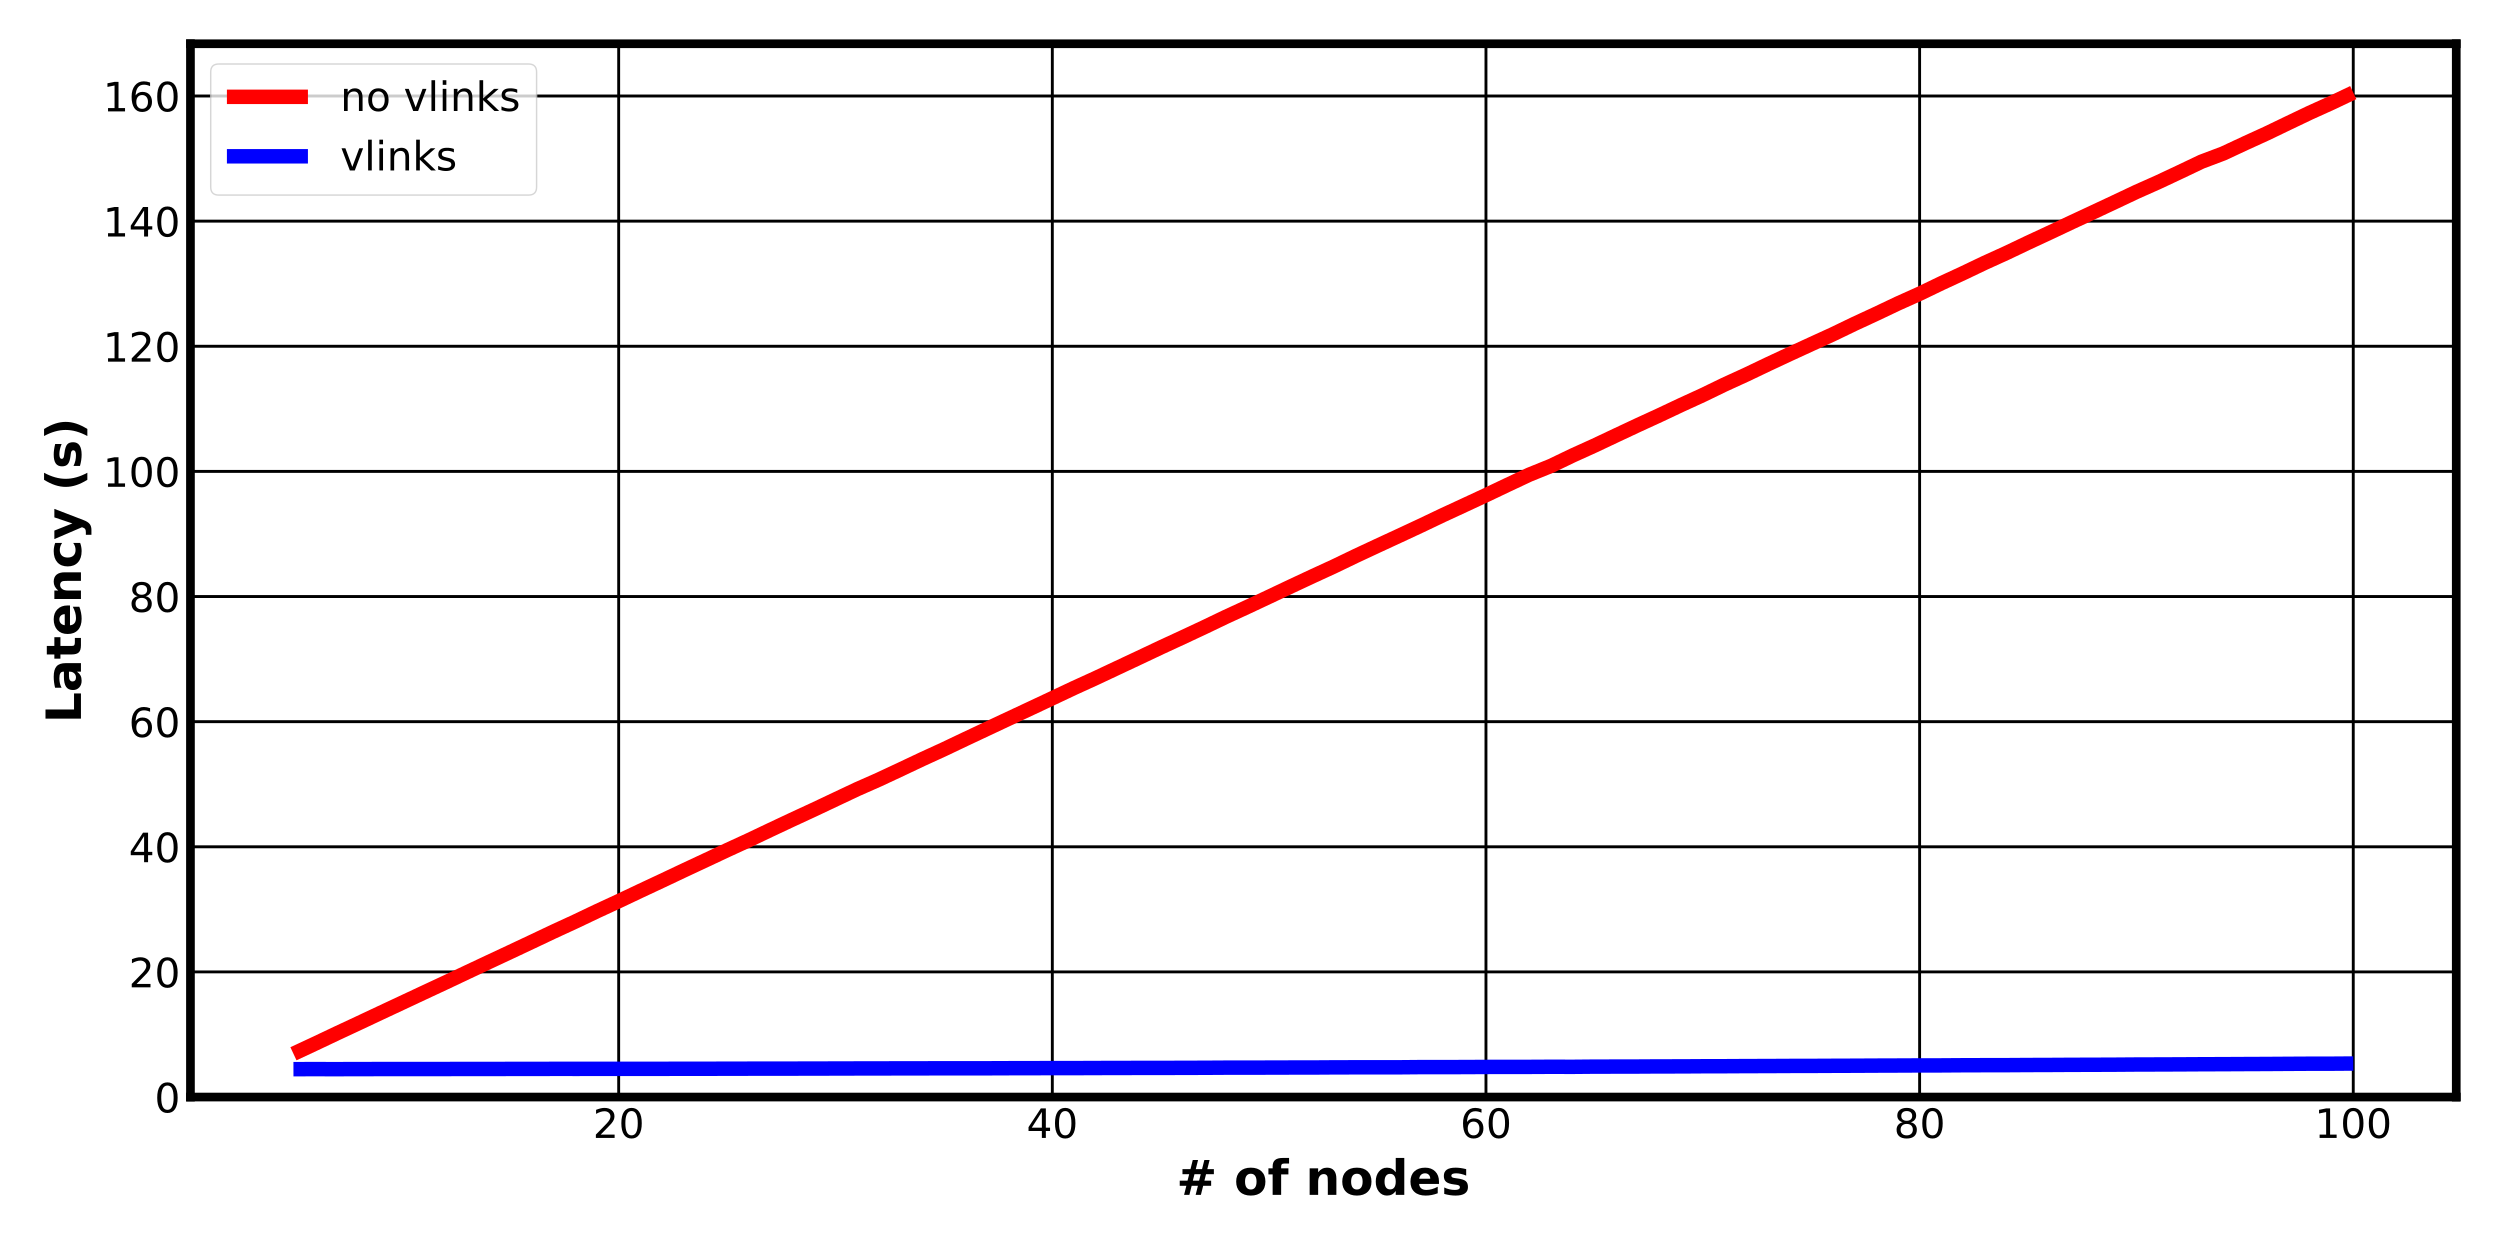
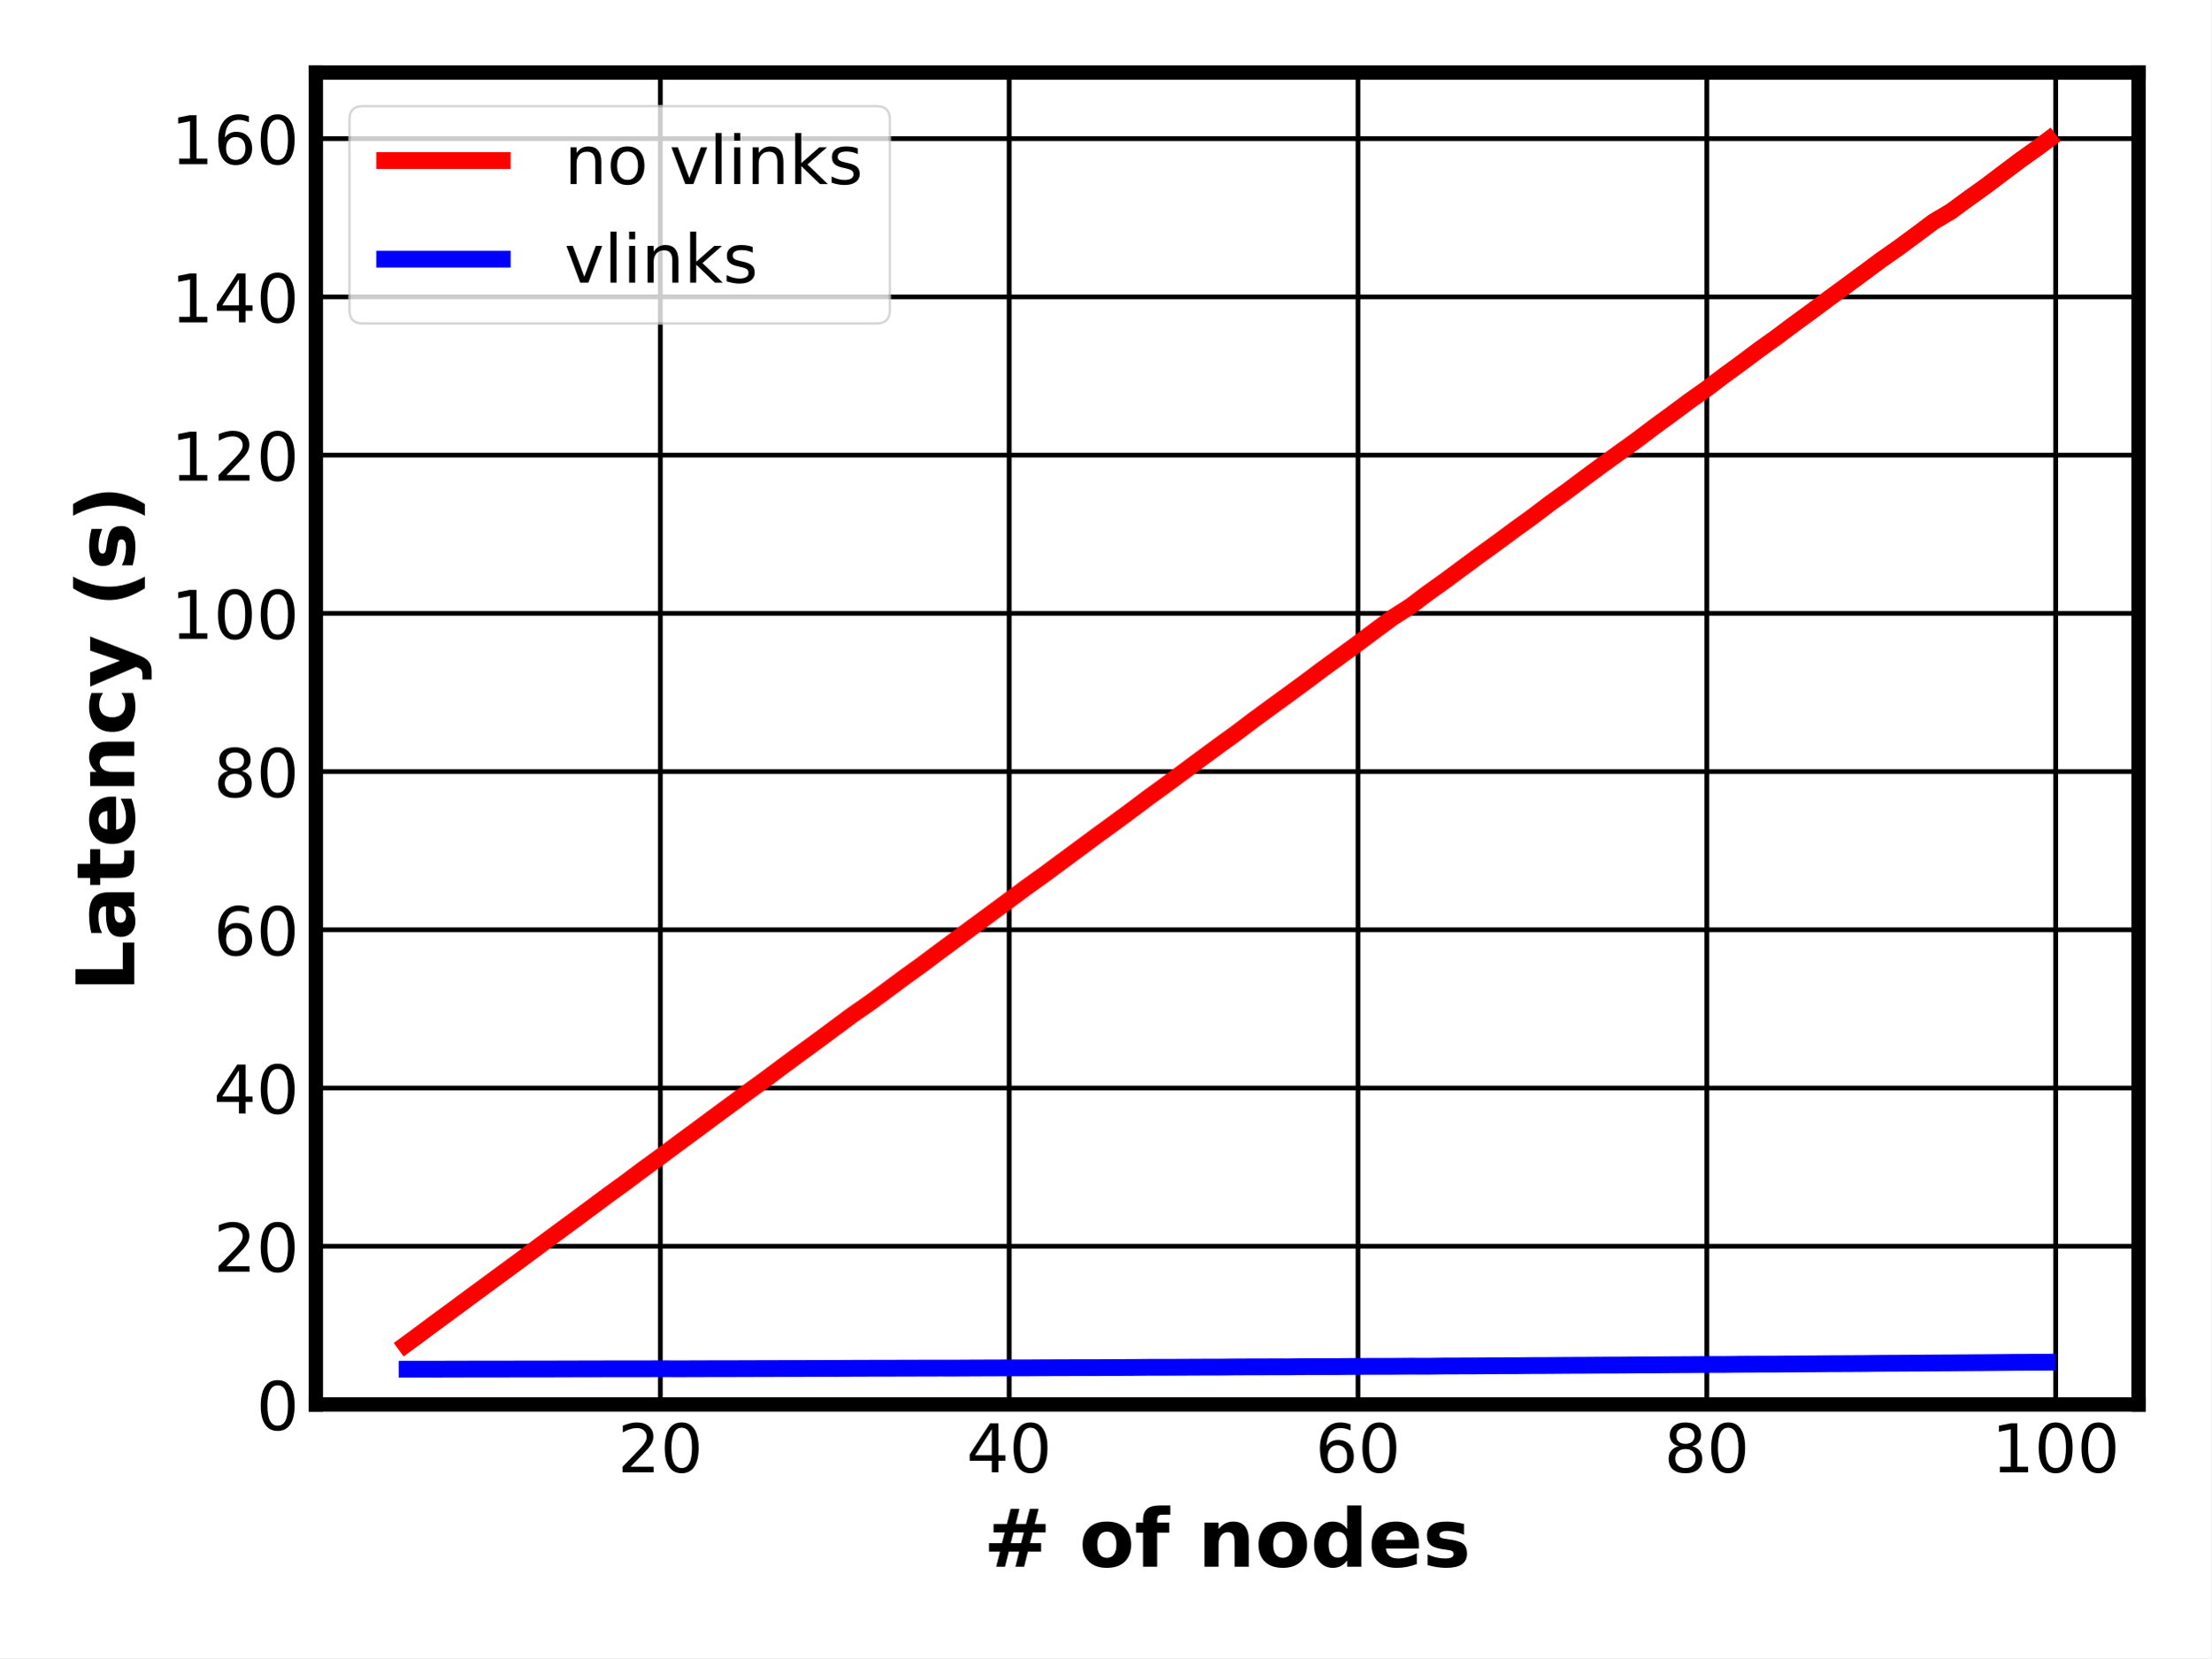
- <svg xmlns="http://www.w3.org/2000/svg" xmlns:xlink="http://www.w3.org/1999/xlink" width="864pt" height="432pt" viewBox="0 0 864 432" version="1.1">
+ <svg xmlns="http://www.w3.org/2000/svg" xmlns:xlink="http://www.w3.org/1999/xlink" width="460.8pt" height="345.6pt" viewBox="0 0 460.8 345.6" version="1.1">
  <defs>
    <style type="text/css">*{stroke-linejoin: round; stroke-linecap: butt}</style>
  </defs>
  <g id="figure_1">
    <g id="patch_1">
-       <path d="M 0 432  L 864 432  L 864 0  L 0 0  z " style="fill: #ffffff" />
+       <path d="M 0 345.6  L 460.8 345.6  L 460.8 0  L 0 0  z " style="fill: #ffffff" />
    </g>
    <g id="axes_1">
      <g id="patch_2">
-         <path d="M 65.82 379.14  L 848.88 379.14  L 848.88 15.12  L 65.82 15.12  z " style="fill: #ffffff" />
+         <path d="M 65.82 292.74  L 445.68 292.74  L 445.68 15.12  L 65.82 15.12  z " style="fill: #ffffff" />
      </g>
      <g id="matplotlib.axis_1">
        <g id="xtick_1">
          <g id="line2d_1">
-             <path d="M 213.815 379.14  L 213.815 15.12  " clip-path="url(#p1ee09da853)" style="fill: none; stroke: #000000" />
+             <path d="M 137.612 292.74  L 137.612 15.12  " clip-path="url(#pcc342963d4)" style="fill: none; stroke: #000000" />
          </g>
          <g id="line2d_2" />
          <g id="text_1">
-             <g transform="translate(204.9071 393.2778) scale(0.14 -0.14)">
+             <g transform="translate(128.7042 306.8778) scale(0.14 -0.14)">
              <defs>
                <path id="DejaVuSans-32" d="M 1228 531  L 3431 531  L 3431 0  L 469 0  L 469 531  Q 828 903 1448 1529  Q 2069 2156 2228 2338  Q 2531 2678 2651 2914  Q 2772 3150 2772 3378  Q 2772 3750 2511 3984  Q 2250 4219 1831 4219  Q 1534 4219 1204 4116  Q 875 4013 500 3803  L 500 4441  Q 881 4594 1212 4672  Q 1544 4750 1819 4750  Q 2544 4750 2975 4387  Q 3406 4025 3406 3419  Q 3406 3131 3298 2873  Q 3191 2616 2906 2266  Q 2828 2175 2409 1742  Q 1991 1309 1228 531  z " transform="scale(0.015625)" />
                <path id="DejaVuSans-30" d="M 2034 4250  Q 1547 4250 1301 3770  Q 1056 3291 1056 2328  Q 1056 1369 1301 889  Q 1547 409 2034 409  Q 2525 409 2770 889  Q 3016 1369 3016 2328  Q 3016 3291 2770 3770  Q 2525 4250 2034 4250  z M 2034 4750  Q 2819 4750 3233 4129  Q 3647 3509 3647 2328  Q 3647 1150 3233 529  Q 2819 -91 2034 -91  Q 1250 -91 836 529  Q 422 1150 422 2328  Q 422 3509 836 4129  Q 1250 4750 2034 4750  z " transform="scale(0.015625)" />
              </defs>
              <use xlink:href="#DejaVuSans-32" />
              <use xlink:href="#DejaVuSans-30" x="63.623" />
            </g>
          </g>
        </g>
        <g id="xtick_2">
          <g id="line2d_3">
-             <path d="M 363.683 379.14  L 363.683 15.12  " clip-path="url(#p1ee09da853)" style="fill: none; stroke: #000000" />
+             <path d="M 210.312 292.74  L 210.312 15.12  " clip-path="url(#pcc342963d4)" style="fill: none; stroke: #000000" />
          </g>
          <g id="line2d_4" />
          <g id="text_2">
-             <g transform="translate(354.775 393.2778) scale(0.14 -0.14)">
+             <g transform="translate(201.4047 306.8778) scale(0.14 -0.14)">
              <defs>
                <path id="DejaVuSans-34" d="M 2419 4116  L 825 1625  L 2419 1625  L 2419 4116  z M 2253 4666  L 3047 4666  L 3047 1625  L 3713 1625  L 3713 1100  L 3047 1100  L 3047 0  L 2419 0  L 2419 1100  L 313 1100  L 313 1709  L 2253 4666  z " transform="scale(0.015625)" />
              </defs>
              <use xlink:href="#DejaVuSans-34" />
              <use xlink:href="#DejaVuSans-30" x="63.623" />
            </g>
          </g>
        </g>
        <g id="xtick_3">
          <g id="line2d_5">
-             <path d="M 513.55 379.14  L 513.55 15.12  " clip-path="url(#p1ee09da853)" style="fill: none; stroke: #000000" />
+             <path d="M 283.013 292.74  L 283.013 15.12  " clip-path="url(#pcc342963d4)" style="fill: none; stroke: #000000" />
          </g>
          <g id="line2d_6" />
          <g id="text_3">
-             <g transform="translate(504.643 393.2778) scale(0.14 -0.14)">
+             <g transform="translate(274.1052 306.8778) scale(0.14 -0.14)">
              <defs>
                <path id="DejaVuSans-36" d="M 2113 2584  Q 1688 2584 1439 2293  Q 1191 2003 1191 1497  Q 1191 994 1439 701  Q 1688 409 2113 409  Q 2538 409 2786 701  Q 3034 994 3034 1497  Q 3034 2003 2786 2293  Q 2538 2584 2113 2584  z M 3366 4563  L 3366 3988  Q 3128 4100 2886 4159  Q 2644 4219 2406 4219  Q 1781 4219 1451 3797  Q 1122 3375 1075 2522  Q 1259 2794 1537 2939  Q 1816 3084 2150 3084  Q 2853 3084 3261 2657  Q 3669 2231 3669 1497  Q 3669 778 3244 343  Q 2819 -91 2113 -91  Q 1303 -91 875 529  Q 447 1150 447 2328  Q 447 3434 972 4092  Q 1497 4750 2381 4750  Q 2619 4750 2861 4703  Q 3103 4656 3366 4563  z " transform="scale(0.015625)" />
              </defs>
              <use xlink:href="#DejaVuSans-36" />
              <use xlink:href="#DejaVuSans-30" x="63.623" />
            </g>
          </g>
        </g>
        <g id="xtick_4">
          <g id="line2d_7">
-             <path d="M 663.418 379.14  L 663.418 15.12  " clip-path="url(#p1ee09da853)" style="fill: none; stroke: #000000" />
+             <path d="M 355.713 292.74  L 355.713 15.12  " clip-path="url(#pcc342963d4)" style="fill: none; stroke: #000000" />
          </g>
          <g id="line2d_8" />
          <g id="text_4">
-             <g transform="translate(654.5109 393.2778) scale(0.14 -0.14)">
+             <g transform="translate(346.8057 306.8778) scale(0.14 -0.14)">
              <defs>
                <path id="DejaVuSans-38" d="M 2034 2216  Q 1584 2216 1326 1975  Q 1069 1734 1069 1313  Q 1069 891 1326 650  Q 1584 409 2034 409  Q 2484 409 2743 651  Q 3003 894 3003 1313  Q 3003 1734 2745 1975  Q 2488 2216 2034 2216  z M 1403 2484  Q 997 2584 770 2862  Q 544 3141 544 3541  Q 544 4100 942 4425  Q 1341 4750 2034 4750  Q 2731 4750 3128 4425  Q 3525 4100 3525 3541  Q 3525 3141 3298 2862  Q 3072 2584 2669 2484  Q 3125 2378 3379 2068  Q 3634 1759 3634 1313  Q 3634 634 3220 271  Q 2806 -91 2034 -91  Q 1263 -91 848 271  Q 434 634 434 1313  Q 434 1759 690 2068  Q 947 2378 1403 2484  z M 1172 3481  Q 1172 3119 1398 2916  Q 1625 2713 2034 2713  Q 2441 2713 2670 2916  Q 2900 3119 2900 3481  Q 2900 3844 2670 4047  Q 2441 4250 2034 4250  Q 1625 4250 1398 4047  Q 1172 3844 1172 3481  z " transform="scale(0.015625)" />
              </defs>
              <use xlink:href="#DejaVuSans-38" />
              <use xlink:href="#DejaVuSans-30" x="63.623" />
            </g>
          </g>
        </g>
        <g id="xtick_5">
          <g id="line2d_9">
-             <path d="M 813.286 379.14  L 813.286 15.12  " clip-path="url(#p1ee09da853)" style="fill: none; stroke: #000000" />
+             <path d="M 428.414 292.74  L 428.414 15.12  " clip-path="url(#pcc342963d4)" style="fill: none; stroke: #000000" />
          </g>
          <g id="line2d_10" />
          <g id="text_5">
-             <g transform="translate(799.9251 393.2778) scale(0.14 -0.14)">
+             <g transform="translate(415.0524 306.8778) scale(0.14 -0.14)">
              <defs>
                <path id="DejaVuSans-31" d="M 794 531  L 1825 531  L 1825 4091  L 703 3866  L 703 4441  L 1819 4666  L 2450 4666  L 2450 531  L 3481 531  L 3481 0  L 794 0  L 794 531  z " transform="scale(0.015625)" />
              </defs>
              <use xlink:href="#DejaVuSans-31" />
              <use xlink:href="#DejaVuSans-30" x="63.623" />
              <use xlink:href="#DejaVuSans-30" x="127.246" />
            </g>
          </g>
        </g>
        <g id="text_6">
-           <g transform="translate(406.5772 412.9547) scale(0.168 -0.168)">
+           <g transform="translate(204.9772 326.5548) scale(0.168 -0.168)">
            <defs>
              <path id="DejaVuSans-Bold-23" d="M 2847 4594  L 2547 3391  L 3372 3391  L 3675 4594  L 4366 4594  L 4063 3391  L 4928 3391  L 4928 2725  L 3897 2725  L 3681 1869  L 4569 1869  L 4569 1197  L 3519 1197  L 3219 0  L 2528 0  L 2828 1197  L 2003 1197  L 1703 0  L 1006 0  L 1306 1197  L 434 1197  L 434 1869  L 1459 1869  L 1678 2725  L 794 2725  L 794 3391  L 1850 3391  L 2150 4594  L 2847 4594  z M 3200 2725  L 2375 2725  L 2156 1869  L 2981 1869  L 3200 2725  z " transform="scale(0.015625)" />
              <path id="DejaVuSans-Bold-20" transform="scale(0.015625)" />
              <path id="DejaVuSans-Bold-6f" d="M 2203 2784  Q 1831 2784 1636 2517  Q 1441 2250 1441 1747  Q 1441 1244 1636 976  Q 1831 709 2203 709  Q 2569 709 2762 976  Q 2956 1244 2956 1747  Q 2956 2250 2762 2517  Q 2569 2784 2203 2784  z M 2203 3584  Q 3106 3584 3614 3096  Q 4122 2609 4122 1747  Q 4122 884 3614 396  Q 3106 -91 2203 -91  Q 1297 -91 786 396  Q 275 884 275 1747  Q 275 2609 786 3096  Q 1297 3584 2203 3584  z " transform="scale(0.015625)" />
              <path id="DejaVuSans-Bold-66" d="M 2841 4863  L 2841 4128  L 2222 4128  Q 1984 4128 1890 4042  Q 1797 3956 1797 3744  L 1797 3500  L 2753 3500  L 2753 2700  L 1797 2700  L 1797 0  L 678 0  L 678 2700  L 122 2700  L 122 3500  L 678 3500  L 678 3744  Q 678 4316 997 4589  Q 1316 4863 1984 4863  L 2841 4863  z " transform="scale(0.015625)" />
              <path id="DejaVuSans-Bold-6e" d="M 4056 2131  L 4056 0  L 2931 0  L 2931 347  L 2931 1631  Q 2931 2084 2911 2256  Q 2891 2428 2841 2509  Q 2775 2619 2662 2680  Q 2550 2741 2406 2741  Q 2056 2741 1856 2470  Q 1656 2200 1656 1722  L 1656 0  L 538 0  L 538 3500  L 1656 3500  L 1656 2988  Q 1909 3294 2193 3439  Q 2478 3584 2822 3584  Q 3428 3584 3742 3212  Q 4056 2841 4056 2131  z " transform="scale(0.015625)" />
              <path id="DejaVuSans-Bold-64" d="M 2919 2988  L 2919 4863  L 4044 4863  L 4044 0  L 2919 0  L 2919 506  Q 2688 197 2409 53  Q 2131 -91 1766 -91  Q 1119 -91 703 423  Q 288 938 288 1747  Q 288 2556 703 3070  Q 1119 3584 1766 3584  Q 2128 3584 2408 3439  Q 2688 3294 2919 2988  z M 2181 722  Q 2541 722 2730 984  Q 2919 1247 2919 1747  Q 2919 2247 2730 2509  Q 2541 2772 2181 2772  Q 1825 2772 1636 2509  Q 1447 2247 1447 1747  Q 1447 1247 1636 984  Q 1825 722 2181 722  z " transform="scale(0.015625)" />
              <path id="DejaVuSans-Bold-65" d="M 4031 1759  L 4031 1441  L 1416 1441  Q 1456 1047 1700 850  Q 1944 653 2381 653  Q 2734 653 3104 758  Q 3475 863 3866 1075  L 3866 213  Q 3469 63 3072 -14  Q 2675 -91 2278 -91  Q 1328 -91 801 392  Q 275 875 275 1747  Q 275 2603 792 3093  Q 1309 3584 2216 3584  Q 3041 3584 3536 3087  Q 4031 2591 4031 1759  z M 2881 2131  Q 2881 2450 2695 2645  Q 2509 2841 2209 2841  Q 1884 2841 1681 2658  Q 1478 2475 1428 2131  L 2881 2131  z " transform="scale(0.015625)" />
              <path id="DejaVuSans-Bold-73" d="M 3272 3391  L 3272 2541  Q 2913 2691 2578 2766  Q 2244 2841 1947 2841  Q 1628 2841 1473 2761  Q 1319 2681 1319 2516  Q 1319 2381 1436 2309  Q 1553 2238 1856 2203  L 2053 2175  Q 2913 2066 3209 1816  Q 3506 1566 3506 1031  Q 3506 472 3093 190  Q 2681 -91 1863 -91  Q 1516 -91 1145 -36  Q 775 19 384 128  L 384 978  Q 719 816 1070 734  Q 1422 653 1784 653  Q 2113 653 2278 743  Q 2444 834 2444 1013  Q 2444 1163 2330 1236  Q 2216 1309 1875 1350  L 1678 1375  Q 931 1469 631 1722  Q 331 1975 331 2491  Q 331 3047 712 3315  Q 1094 3584 1881 3584  Q 2191 3584 2531 3537  Q 2872 3491 3272 3391  z " transform="scale(0.015625)" />
            </defs>
            <use xlink:href="#DejaVuSans-Bold-23" />
            <use xlink:href="#DejaVuSans-Bold-20" x="83.789" />
            <use xlink:href="#DejaVuSans-Bold-6f" x="118.604" />
            <use xlink:href="#DejaVuSans-Bold-66" x="187.305" />
            <use xlink:href="#DejaVuSans-Bold-20" x="230.811" />
            <use xlink:href="#DejaVuSans-Bold-6e" x="265.625" />
            <use xlink:href="#DejaVuSans-Bold-6f" x="336.816" />
            <use xlink:href="#DejaVuSans-Bold-64" x="405.518" />
            <use xlink:href="#DejaVuSans-Bold-65" x="477.1" />
            <use xlink:href="#DejaVuSans-Bold-73" x="544.922" />
          </g>
        </g>
      </g>
      <g id="matplotlib.axis_2">
        <g id="ytick_1">
          <g id="line2d_11">
-             <path d="M 65.82 379.14  L 848.88 379.14  " clip-path="url(#p1ee09da853)" style="fill: none; stroke: #000000" />
+             <path d="M 65.82 292.74  L 445.68 292.74  " clip-path="url(#pcc342963d4)" style="fill: none; stroke: #000000" />
          </g>
          <g id="line2d_12" />
          <g id="text_7">
-             <g transform="translate(53.4125 384.4589) scale(0.14 -0.14)">
+             <g transform="translate(53.4125 298.0589) scale(0.14 -0.14)">
              <use xlink:href="#DejaVuSans-30" />
            </g>
          </g>
        </g>
        <g id="ytick_2">
          <g id="line2d_13">
-             <path d="M 65.82 335.895  L 848.88 335.895  " clip-path="url(#p1ee09da853)" style="fill: none; stroke: #000000" />
+             <path d="M 65.82 259.759  L 445.68 259.759  " clip-path="url(#pcc342963d4)" style="fill: none; stroke: #000000" />
          </g>
          <g id="line2d_14" />
          <g id="text_8">
-             <g transform="translate(44.505 341.214) scale(0.14 -0.14)">
+             <g transform="translate(44.505 265.0782) scale(0.14 -0.14)">
              <use xlink:href="#DejaVuSans-32" />
              <use xlink:href="#DejaVuSans-30" x="63.623" />
            </g>
          </g>
        </g>
        <g id="ytick_3">
          <g id="line2d_15">
-             <path d="M 65.82 292.65  L 848.88 292.65  " clip-path="url(#p1ee09da853)" style="fill: none; stroke: #000000" />
+             <path d="M 65.82 226.779  L 445.68 226.779  " clip-path="url(#pcc342963d4)" style="fill: none; stroke: #000000" />
          </g>
          <g id="line2d_16" />
          <g id="text_9">
-             <g transform="translate(44.505 297.9691) scale(0.14 -0.14)">
+             <g transform="translate(44.505 232.0974) scale(0.14 -0.14)">
              <use xlink:href="#DejaVuSans-34" />
              <use xlink:href="#DejaVuSans-30" x="63.623" />
            </g>
          </g>
        </g>
        <g id="ytick_4">
          <g id="line2d_17">
-             <path d="M 65.82 249.405  L 848.88 249.405  " clip-path="url(#p1ee09da853)" style="fill: none; stroke: #000000" />
+             <path d="M 65.82 193.798  L 445.68 193.798  " clip-path="url(#pcc342963d4)" style="fill: none; stroke: #000000" />
          </g>
          <g id="line2d_18" />
          <g id="text_10">
-             <g transform="translate(44.505 254.7242) scale(0.14 -0.14)">
+             <g transform="translate(44.505 199.1167) scale(0.14 -0.14)">
              <use xlink:href="#DejaVuSans-36" />
              <use xlink:href="#DejaVuSans-30" x="63.623" />
            </g>
          </g>
        </g>
        <g id="ytick_5">
          <g id="line2d_19">
-             <path d="M 65.82 206.16  L 848.88 206.16  " clip-path="url(#p1ee09da853)" style="fill: none; stroke: #000000" />
+             <path d="M 65.82 160.817  L 445.68 160.817  " clip-path="url(#pcc342963d4)" style="fill: none; stroke: #000000" />
          </g>
          <g id="line2d_20" />
          <g id="text_11">
-             <g transform="translate(44.505 211.4793) scale(0.14 -0.14)">
+             <g transform="translate(44.505 166.136) scale(0.14 -0.14)">
              <use xlink:href="#DejaVuSans-38" />
              <use xlink:href="#DejaVuSans-30" x="63.623" />
            </g>
          </g>
        </g>
        <g id="ytick_6">
          <g id="line2d_21">
-             <path d="M 65.82 162.916  L 848.88 162.916  " clip-path="url(#p1ee09da853)" style="fill: none; stroke: #000000" />
+             <path d="M 65.82 127.836  L 445.68 127.836  " clip-path="url(#pcc342963d4)" style="fill: none; stroke: #000000" />
          </g>
          <g id="line2d_22" />
          <g id="text_12">
-             <g transform="translate(35.5975 168.2345) scale(0.14 -0.14)">
+             <g transform="translate(35.5975 133.1552) scale(0.14 -0.14)">
              <use xlink:href="#DejaVuSans-31" />
              <use xlink:href="#DejaVuSans-30" x="63.623" />
              <use xlink:href="#DejaVuSans-30" x="127.246" />
            </g>
          </g>
        </g>
        <g id="ytick_7">
          <g id="line2d_23">
-             <path d="M 65.82 119.671  L 848.88 119.671  " clip-path="url(#p1ee09da853)" style="fill: none; stroke: #000000" />
+             <path d="M 65.82 94.856  L 445.68 94.856  " clip-path="url(#pcc342963d4)" style="fill: none; stroke: #000000" />
          </g>
          <g id="line2d_24" />
          <g id="text_13">
-             <g transform="translate(35.5975 124.9896) scale(0.14 -0.14)">
+             <g transform="translate(35.5975 100.1745) scale(0.14 -0.14)">
              <use xlink:href="#DejaVuSans-31" />
              <use xlink:href="#DejaVuSans-32" x="63.623" />
              <use xlink:href="#DejaVuSans-30" x="127.246" />
            </g>
          </g>
        </g>
        <g id="ytick_8">
          <g id="line2d_25">
-             <path d="M 65.82 76.426  L 848.88 76.426  " clip-path="url(#p1ee09da853)" style="fill: none; stroke: #000000" />
+             <path d="M 65.82 61.875  L 445.68 61.875  " clip-path="url(#pcc342963d4)" style="fill: none; stroke: #000000" />
          </g>
          <g id="line2d_26" />
          <g id="text_14">
-             <g transform="translate(35.5975 81.74467) scale(0.14 -0.14)">
+             <g transform="translate(35.5975 67.19377) scale(0.14 -0.14)">
              <use xlink:href="#DejaVuSans-31" />
              <use xlink:href="#DejaVuSans-34" x="63.623" />
              <use xlink:href="#DejaVuSans-30" x="127.246" />
            </g>
          </g>
        </g>
        <g id="ytick_9">
          <g id="line2d_27">
-             <path d="M 65.82 33.181  L 848.88 33.181  " clip-path="url(#p1ee09da853)" style="fill: none; stroke: #000000" />
+             <path d="M 65.82 28.894  L 445.68 28.894  " clip-path="url(#pcc342963d4)" style="fill: none; stroke: #000000" />
          </g>
          <g id="line2d_28" />
          <g id="text_15">
-             <g transform="translate(35.5975 38.49978) scale(0.14 -0.14)">
+             <g transform="translate(35.5975 34.21304) scale(0.14 -0.14)">
              <use xlink:href="#DejaVuSans-31" />
              <use xlink:href="#DejaVuSans-36" x="63.623" />
              <use xlink:href="#DejaVuSans-30" x="127.246" />
            </g>
          </g>
        </g>
        <g id="text_16">
-           <g transform="translate(27.97237 249.9004) rotate(-90) scale(0.168 -0.168)">
+           <g transform="translate(27.97237 206.7004) rotate(-90) scale(0.168 -0.168)">
            <defs>
              <path id="DejaVuSans-Bold-4c" d="M 588 4666  L 1791 4666  L 1791 909  L 3903 909  L 3903 0  L 588 0  L 588 4666  z " transform="scale(0.015625)" />
              <path id="DejaVuSans-Bold-61" d="M 2106 1575  Q 1756 1575 1579 1456  Q 1403 1338 1403 1106  Q 1403 894 1545 773  Q 1688 653 1941 653  Q 2256 653 2472 879  Q 2688 1106 2688 1447  L 2688 1575  L 2106 1575  z M 3816 1997  L 3816 0  L 2688 0  L 2688 519  Q 2463 200 2181 54  Q 1900 -91 1497 -91  Q 953 -91 614 226  Q 275 544 275 1050  Q 275 1666 698 1953  Q 1122 2241 2028 2241  L 2688 2241  L 2688 2328  Q 2688 2594 2478 2717  Q 2269 2841 1825 2841  Q 1466 2841 1156 2769  Q 847 2697 581 2553  L 581 3406  Q 941 3494 1303 3539  Q 1666 3584 2028 3584  Q 2975 3584 3395 3211  Q 3816 2838 3816 1997  z " transform="scale(0.015625)" />
              <path id="DejaVuSans-Bold-74" d="M 1759 4494  L 1759 3500  L 2913 3500  L 2913 2700  L 1759 2700  L 1759 1216  Q 1759 972 1856 886  Q 1953 800 2241 800  L 2816 800  L 2816 0  L 1856 0  Q 1194 0 917 276  Q 641 553 641 1216  L 641 2700  L 84 2700  L 84 3500  L 641 3500  L 641 4494  L 1759 4494  z " transform="scale(0.015625)" />
              <path id="DejaVuSans-Bold-63" d="M 3366 3391  L 3366 2478  Q 3138 2634 2908 2709  Q 2678 2784 2431 2784  Q 1963 2784 1702 2511  Q 1441 2238 1441 1747  Q 1441 1256 1702 982  Q 1963 709 2431 709  Q 2694 709 2930 787  Q 3166 866 3366 1019  L 3366 103  Q 3103 6 2833 -42  Q 2563 -91 2291 -91  Q 1344 -91 809 395  Q 275 881 275 1747  Q 275 2613 809 3098  Q 1344 3584 2291 3584  Q 2566 3584 2833 3536  Q 3100 3488 3366 3391  z " transform="scale(0.015625)" />
              <path id="DejaVuSans-Bold-79" d="M 78 3500  L 1197 3500  L 2138 1125  L 2938 3500  L 4056 3500  L 2584 -331  Q 2363 -916 2067 -1148  Q 1772 -1381 1288 -1381  L 641 -1381  L 641 -647  L 991 -647  Q 1275 -647 1404 -556  Q 1534 -466 1606 -231  L 1638 -134  L 78 3500  z " transform="scale(0.015625)" />
              <path id="DejaVuSans-Bold-28" d="M 2413 -844  L 1484 -844  Q 1006 -72 778 623  Q 550 1319 550 2003  Q 550 2688 779 3389  Q 1009 4091 1484 4856  L 2413 4856  Q 2013 4116 1813 3408  Q 1613 2700 1613 2009  Q 1613 1319 1811 609  Q 2009 -100 2413 -844  z " transform="scale(0.015625)" />
              <path id="DejaVuSans-Bold-29" d="M 513 -844  Q 913 -100 1113 609  Q 1313 1319 1313 2009  Q 1313 2700 1113 3408  Q 913 4116 513 4856  L 1441 4856  Q 1916 4091 2145 3389  Q 2375 2688 2375 2003  Q 2375 1319 2147 623  Q 1919 -72 1441 -844  L 513 -844  z " transform="scale(0.015625)" />
            </defs>
            <use xlink:href="#DejaVuSans-Bold-4c" />
            <use xlink:href="#DejaVuSans-Bold-61" x="63.721" />
            <use xlink:href="#DejaVuSans-Bold-74" x="131.201" />
            <use xlink:href="#DejaVuSans-Bold-65" x="179.004" />
            <use xlink:href="#DejaVuSans-Bold-6e" x="246.826" />
            <use xlink:href="#DejaVuSans-Bold-63" x="318.018" />
            <use xlink:href="#DejaVuSans-Bold-79" x="377.295" />
            <use xlink:href="#DejaVuSans-Bold-20" x="442.48" />
            <use xlink:href="#DejaVuSans-Bold-28" x="477.295" />
            <use xlink:href="#DejaVuSans-Bold-73" x="522.998" />
            <use xlink:href="#DejaVuSans-Bold-29" x="582.52" />
          </g>
        </g>
      </g>
      <g id="line2d_29">
-         <path d="M 101.414 364.178  L 108.907 360.683  L 116.4 357.131  L 123.894 353.634  L 131.387 350.108  L 138.881 346.598  L 146.374 343.085  L 153.867 339.59  L 161.361 336.042  L 168.854 332.517  L 176.348 329.012  L 183.841 325.483  L 191.334 321.935  L 198.828 318.483  L 206.321 314.91  L 213.815 311.443  L 221.308 307.89  L 228.801 304.383  L 236.295 300.84  L 243.788 297.335  L 251.282 293.813  L 258.775 290.368  L 266.268 286.803  L 273.762 283.279  L 281.255 279.812  L 288.749 276.269  L 296.242 272.733  L 303.735 269.422  L 311.229 265.918  L 318.722 262.377  L 326.216 258.943  L 333.709 255.377  L 341.202 251.854  L 348.696 248.331  L 356.189 244.828  L 363.683 241.304  L 371.176 237.767  L 378.669 234.351  L 386.163 230.824  L 393.656 227.309  L 401.15 223.764  L 408.643 220.3  L 416.136 216.791  L 423.63 213.198  L 431.123 209.744  L 438.617 206.223  L 446.11 202.673  L 453.603 199.168  L 461.097 195.719  L 468.59 192.11  L 476.083 188.61  L 483.577 185.144  L 491.07 181.651  L 498.564 178.078  L 506.057 174.612  L 513.55 171.128  L 521.044 167.557  L 528.537 164.037  L 536.031 161.003  L 543.524 157.403  L 551.017 154.007  L 558.511 150.464  L 566.004 146.947  L 573.498 143.507  L 580.991 139.971  L 588.484 136.537  L 595.978 132.906  L 603.471 129.48  L 610.965 125.897  L 618.458 122.394  L 625.951 118.946  L 633.445 115.521  L 640.938 111.908  L 648.432 108.437  L 655.925 104.879  L 663.418 101.512  L 670.912 97.901  L 678.405 94.43  L 685.899 90.849  L 693.392 87.445  L 700.885 83.875  L 708.379 80.395  L 715.872 76.854  L 723.366 73.36  L 730.859 69.849  L 738.352 66.306  L 745.846 62.969  L 753.339 59.452  L 760.833 55.882  L 768.326 53.052  L 775.819 49.554  L 783.313 46.134  L 790.806 42.528  L 798.3 38.948  L 805.793 35.558  L 813.286 31.995  " clip-path="url(#p1ee09da853)" style="fill: none; stroke: #ff0000; stroke-width: 5" />
+         <path d="M 83.086 281.33  L 86.721 278.664  L 90.356 275.955  L 93.991 273.288  L 97.626 270.599  L 101.261 267.922  L 104.897 265.243  L 108.532 262.577  L 112.167 259.871  L 115.802 257.183  L 119.437 254.51  L 123.072 251.819  L 126.707 249.113  L 130.342 246.48  L 133.977 243.755  L 137.612 241.111  L 141.247 238.401  L 144.882 235.727  L 148.517 233.025  L 152.152 230.351  L 155.787 227.665  L 159.422 225.038  L 163.057 222.319  L 166.692 219.632  L 170.327 216.988  L 173.962 214.286  L 177.597 211.589  L 181.232 209.063  L 184.867 206.391  L 188.502 203.691  L 192.137 201.072  L 195.772 198.352  L 199.407 195.665  L 203.042 192.979  L 206.677 190.307  L 210.312 187.619  L 213.947 184.922  L 217.582 182.316  L 221.217 179.627  L 224.852 176.946  L 228.487 174.242  L 232.122 171.601  L 235.757 168.925  L 239.392 166.185  L 243.027 163.55  L 246.662 160.865  L 250.297 158.158  L 253.932 155.484  L 257.568 152.854  L 261.203 150.102  L 264.838 147.432  L 268.473 144.789  L 272.108 142.125  L 275.743 139.4  L 279.378 136.757  L 283.013 134.099  L 286.648 131.376  L 290.283 128.691  L 293.918 126.378  L 297.553 123.633  L 301.188 121.043  L 304.823 118.34  L 308.458 115.658  L 312.093 113.035  L 315.728 110.338  L 319.363 107.719  L 322.998 104.949  L 326.633 102.337  L 330.268 99.604  L 333.903 96.932  L 337.538 94.303  L 341.173 91.691  L 344.808 88.936  L 348.443 86.288  L 352.078 83.575  L 355.713 81.007  L 359.348 78.253  L 362.983 75.606  L 366.618 72.875  L 370.253 70.279  L 373.888 67.556  L 377.523 64.902  L 381.158 62.201  L 384.793 59.537  L 388.428 56.859  L 392.063 54.157  L 395.698 51.612  L 399.333 48.93  L 402.968 46.207  L 406.603 44.049  L 410.239 41.381  L 413.874 38.773  L 417.509 36.023  L 421.144 33.293  L 424.779 30.707  L 428.414 27.99  " clip-path="url(#pcc342963d4)" style="fill: none; stroke: #ff0000; stroke-width: 3.5" />
      </g>
      <g id="line2d_30">
-         <path d="M 101.414 369.501  L 108.907 369.486  L 116.4 369.5  L 123.894 369.475  L 131.387 369.467  L 138.881 369.464  L 146.374 369.456  L 153.867 369.449  L 161.361 369.438  L 168.854 369.437  L 176.348 369.42  L 183.841 369.417  L 191.334 369.397  L 198.828 369.401  L 206.321 369.398  L 213.815 369.378  L 221.308 369.395  L 228.801 369.383  L 236.295 369.365  L 243.788 369.362  L 251.282 369.348  L 258.775 369.33  L 266.268 369.321  L 273.762 369.314  L 281.255 369.293  L 288.749 369.282  L 296.242 369.259  L 303.735 369.242  L 311.229 369.236  L 318.722 369.219  L 326.216 369.207  L 333.709 369.194  L 341.202 369.2  L 348.696 369.17  L 356.189 369.154  L 363.683 369.138  L 371.176 369.138  L 378.669 369.105  L 386.163 369.09  L 393.656 369.071  L 401.15 369.074  L 408.643 369.044  L 416.136 369.027  L 423.63 368.98  L 431.123 368.985  L 438.617 368.958  L 446.11 368.937  L 453.603 368.932  L 461.097 368.882  L 468.59 368.864  L 476.083 368.854  L 483.577 368.856  L 491.07 368.79  L 498.564 368.784  L 506.057 368.777  L 513.55 368.733  L 521.044 368.72  L 528.537 368.713  L 536.031 368.674  L 543.524 368.693  L 551.017 368.625  L 558.511 368.613  L 566.004 368.597  L 573.498 368.551  L 580.991 368.546  L 588.484 368.497  L 595.978 368.484  L 603.471 368.442  L 610.965 368.425  L 618.458 368.387  L 625.951 368.374  L 633.445 368.338  L 640.938 368.313  L 648.432 368.273  L 655.925 368.248  L 663.418 368.213  L 670.912 368.203  L 678.405 368.151  L 685.899 368.129  L 693.392 368.118  L 700.885 368.07  L 708.379 368.046  L 715.872 368.003  L 723.366 367.983  L 730.859 367.953  L 738.352 367.897  L 745.846 367.876  L 753.339 367.846  L 760.833 367.804  L 768.326 367.778  L 775.819 367.74  L 783.313 367.709  L 790.806 367.661  L 798.3 367.619  L 805.793 367.61  L 813.286 367.557  " clip-path="url(#p1ee09da853)" style="fill: none; stroke: #0000ff; stroke-width: 5" />
+         <path d="M 83.086 285.389  L 86.721 285.377  L 90.356 285.388  L 93.991 285.369  L 97.626 285.363  L 101.261 285.361  L 104.897 285.355  L 108.532 285.349  L 112.167 285.341  L 115.802 285.34  L 119.437 285.327  L 123.072 285.325  L 126.707 285.31  L 130.342 285.312  L 133.977 285.31  L 137.612 285.295  L 141.247 285.308  L 144.882 285.299  L 148.517 285.285  L 152.152 285.283  L 155.787 285.272  L 159.422 285.259  L 163.057 285.251  L 166.692 285.246  L 170.327 285.23  L 173.962 285.222  L 177.597 285.204  L 181.232 285.191  L 184.867 285.187  L 188.502 285.173  L 192.137 285.165  L 195.772 285.155  L 199.407 285.159  L 203.042 285.137  L 206.677 285.124  L 210.312 285.112  L 213.947 285.112  L 217.582 285.087  L 221.217 285.076  L 224.852 285.061  L 228.487 285.063  L 232.122 285.04  L 235.757 285.027  L 239.392 284.992  L 243.027 284.995  L 246.662 284.975  L 250.297 284.958  L 253.932 284.955  L 257.568 284.917  L 261.203 284.903  L 264.838 284.895  L 268.473 284.897  L 272.108 284.846  L 275.743 284.842  L 279.378 284.836  L 283.013 284.803  L 286.648 284.793  L 290.283 284.788  L 293.918 284.758  L 297.553 284.772  L 301.188 284.721  L 304.823 284.711  L 308.458 284.699  L 312.093 284.664  L 315.728 284.661  L 319.363 284.623  L 322.998 284.613  L 326.633 284.581  L 330.268 284.568  L 333.903 284.539  L 337.538 284.529  L 341.173 284.502  L 344.808 284.483  L 348.443 284.452  L 352.078 284.433  L 355.713 284.406  L 359.348 284.399  L 362.983 284.359  L 366.618 284.342  L 370.253 284.334  L 373.888 284.298  L 377.523 284.279  L 381.158 284.246  L 384.793 284.231  L 388.428 284.208  L 392.063 284.165  L 395.698 284.149  L 399.333 284.126  L 402.968 284.095  L 406.603 284.075  L 410.239 284.046  L 413.874 284.022  L 417.509 283.986  L 421.144 283.953  L 424.779 283.947  L 428.414 283.906  " clip-path="url(#pcc342963d4)" style="fill: none; stroke: #0000ff; stroke-width: 3.5" />
      </g>
      <g id="patch_3">
-         <path d="M 65.82 379.14  L 65.82 15.12  " style="fill: none; stroke: #000000; stroke-width: 3; stroke-linejoin: miter; stroke-linecap: square" />
+         <path d="M 65.82 292.74  L 65.82 15.12  " style="fill: none; stroke: #000000; stroke-width: 3; stroke-linejoin: miter; stroke-linecap: square" />
      </g>
      <g id="patch_4">
-         <path d="M 848.88 379.14  L 848.88 15.12  " style="fill: none; stroke: #000000; stroke-width: 3; stroke-linejoin: miter; stroke-linecap: square" />
+         <path d="M 445.68 292.74  L 445.68 15.12  " style="fill: none; stroke: #000000; stroke-width: 3; stroke-linejoin: miter; stroke-linecap: square" />
      </g>
      <g id="patch_5">
-         <path d="M 65.82 379.14  L 848.88 379.14  " style="fill: none; stroke: #000000; stroke-width: 3; stroke-linejoin: miter; stroke-linecap: square" />
+         <path d="M 65.82 292.74  L 445.68 292.74  " style="fill: none; stroke: #000000; stroke-width: 3; stroke-linejoin: miter; stroke-linecap: square" />
      </g>
      <g id="patch_6">
-         <path d="M 65.82 15.12  L 848.88 15.12  " style="fill: none; stroke: #000000; stroke-width: 3; stroke-linejoin: miter; stroke-linecap: square" />
+         <path d="M 65.82 15.12  L 445.68 15.12  " style="fill: none; stroke: #000000; stroke-width: 3; stroke-linejoin: miter; stroke-linecap: square" />
      </g>
      <g id="legend_1">
        <g id="patch_7">
          <path d="M 75.62 67.419  L 182.646 67.419  Q 185.446 67.419 185.446 64.619  L 185.446 24.92  Q 185.446 22.12 182.646 22.12  L 75.62 22.12  Q 72.82 22.12 72.82 24.92  L 72.82 64.619  Q 72.82 67.419 75.62 67.419  z " style="fill: #ffffff; opacity: 0.8; stroke: #cccccc; stroke-width: 0.5; stroke-linejoin: miter" />
        </g>
        <g id="line2d_31">
-           <path d="M 78.42 33.458  L 92.42 33.458  L 106.42 33.458  " style="fill: none; stroke: #ff0000; stroke-width: 5" />
+           <path d="M 78.42 33.458  L 92.42 33.458  L 106.42 33.458  " style="fill: none; stroke: #ff0000; stroke-width: 3.5" />
        </g>
        <g id="text_17">
          <g transform="translate(117.62 38.35781) scale(0.14 -0.14)">
            <defs>
              <path id="DejaVuSans-6e" d="M 3513 2113  L 3513 0  L 2938 0  L 2938 2094  Q 2938 2591 2744 2837  Q 2550 3084 2163 3084  Q 1697 3084 1428 2787  Q 1159 2491 1159 1978  L 1159 0  L 581 0  L 581 3500  L 1159 3500  L 1159 2956  Q 1366 3272 1645 3428  Q 1925 3584 2291 3584  Q 2894 3584 3203 3211  Q 3513 2838 3513 2113  z " transform="scale(0.015625)" />
              <path id="DejaVuSans-6f" d="M 1959 3097  Q 1497 3097 1228 2736  Q 959 2375 959 1747  Q 959 1119 1226 758  Q 1494 397 1959 397  Q 2419 397 2687 759  Q 2956 1122 2956 1747  Q 2956 2369 2687 2733  Q 2419 3097 1959 3097  z M 1959 3584  Q 2709 3584 3137 3096  Q 3566 2609 3566 1747  Q 3566 888 3137 398  Q 2709 -91 1959 -91  Q 1206 -91 779 398  Q 353 888 353 1747  Q 353 2609 779 3096  Q 1206 3584 1959 3584  z " transform="scale(0.015625)" />
              <path id="DejaVuSans-20" transform="scale(0.015625)" />
              <path id="DejaVuSans-76" d="M 191 3500  L 800 3500  L 1894 563  L 2988 3500  L 3597 3500  L 2284 0  L 1503 0  L 191 3500  z " transform="scale(0.015625)" />
              <path id="DejaVuSans-6c" d="M 603 4863  L 1178 4863  L 1178 0  L 603 0  L 603 4863  z " transform="scale(0.015625)" />
              <path id="DejaVuSans-69" d="M 603 3500  L 1178 3500  L 1178 0  L 603 0  L 603 3500  z M 603 4863  L 1178 4863  L 1178 4134  L 603 4134  L 603 4863  z " transform="scale(0.015625)" />
              <path id="DejaVuSans-6b" d="M 581 4863  L 1159 4863  L 1159 1991  L 2875 3500  L 3609 3500  L 1753 1863  L 3688 0  L 2938 0  L 1159 1709  L 1159 0  L 581 0  L 581 4863  z " transform="scale(0.015625)" />
              <path id="DejaVuSans-73" d="M 2834 3397  L 2834 2853  Q 2591 2978 2328 3040  Q 2066 3103 1784 3103  Q 1356 3103 1142 2972  Q 928 2841 928 2578  Q 928 2378 1081 2264  Q 1234 2150 1697 2047  L 1894 2003  Q 2506 1872 2764 1633  Q 3022 1394 3022 966  Q 3022 478 2636 193  Q 2250 -91 1575 -91  Q 1294 -91 989 -36  Q 684 19 347 128  L 347 722  Q 666 556 975 473  Q 1284 391 1588 391  Q 1994 391 2212 530  Q 2431 669 2431 922  Q 2431 1156 2273 1281  Q 2116 1406 1581 1522  L 1381 1569  Q 847 1681 609 1914  Q 372 2147 372 2553  Q 372 3047 722 3315  Q 1072 3584 1716 3584  Q 2034 3584 2315 3537  Q 2597 3491 2834 3397  z " transform="scale(0.015625)" />
            </defs>
            <use xlink:href="#DejaVuSans-6e" />
            <use xlink:href="#DejaVuSans-6f" x="63.379" />
            <use xlink:href="#DejaVuSans-20" x="124.561" />
            <use xlink:href="#DejaVuSans-76" x="156.348" />
            <use xlink:href="#DejaVuSans-6c" x="215.527" />
            <use xlink:href="#DejaVuSans-69" x="243.311" />
            <use xlink:href="#DejaVuSans-6e" x="271.094" />
            <use xlink:href="#DejaVuSans-6b" x="334.473" />
            <use xlink:href="#DejaVuSans-73" x="392.383" />
          </g>
        </g>
        <g id="line2d_32">
-           <path d="M 78.42 54.007  L 92.42 54.007  L 106.42 54.007  " style="fill: none; stroke: #0000ff; stroke-width: 5" />
+           <path d="M 78.42 54.007  L 92.42 54.007  L 106.42 54.007  " style="fill: none; stroke: #0000ff; stroke-width: 3.5" />
        </g>
        <g id="text_18">
          <g transform="translate(117.62 58.90719) scale(0.14 -0.14)">
            <use xlink:href="#DejaVuSans-76" />
            <use xlink:href="#DejaVuSans-6c" x="59.18" />
            <use xlink:href="#DejaVuSans-69" x="86.963" />
            <use xlink:href="#DejaVuSans-6e" x="114.746" />
            <use xlink:href="#DejaVuSans-6b" x="178.125" />
            <use xlink:href="#DejaVuSans-73" x="236.035" />
          </g>
        </g>
      </g>
    </g>
  </g>
  <defs>
-     <clipPath id="p1ee09da853">
-       <rect x="65.82" y="15.12" width="783.06" height="364.02" />
+     <clipPath id="pcc342963d4">
+       <rect x="65.82" y="15.12" width="379.86" height="277.62" />
    </clipPath>
  </defs>
</svg>
